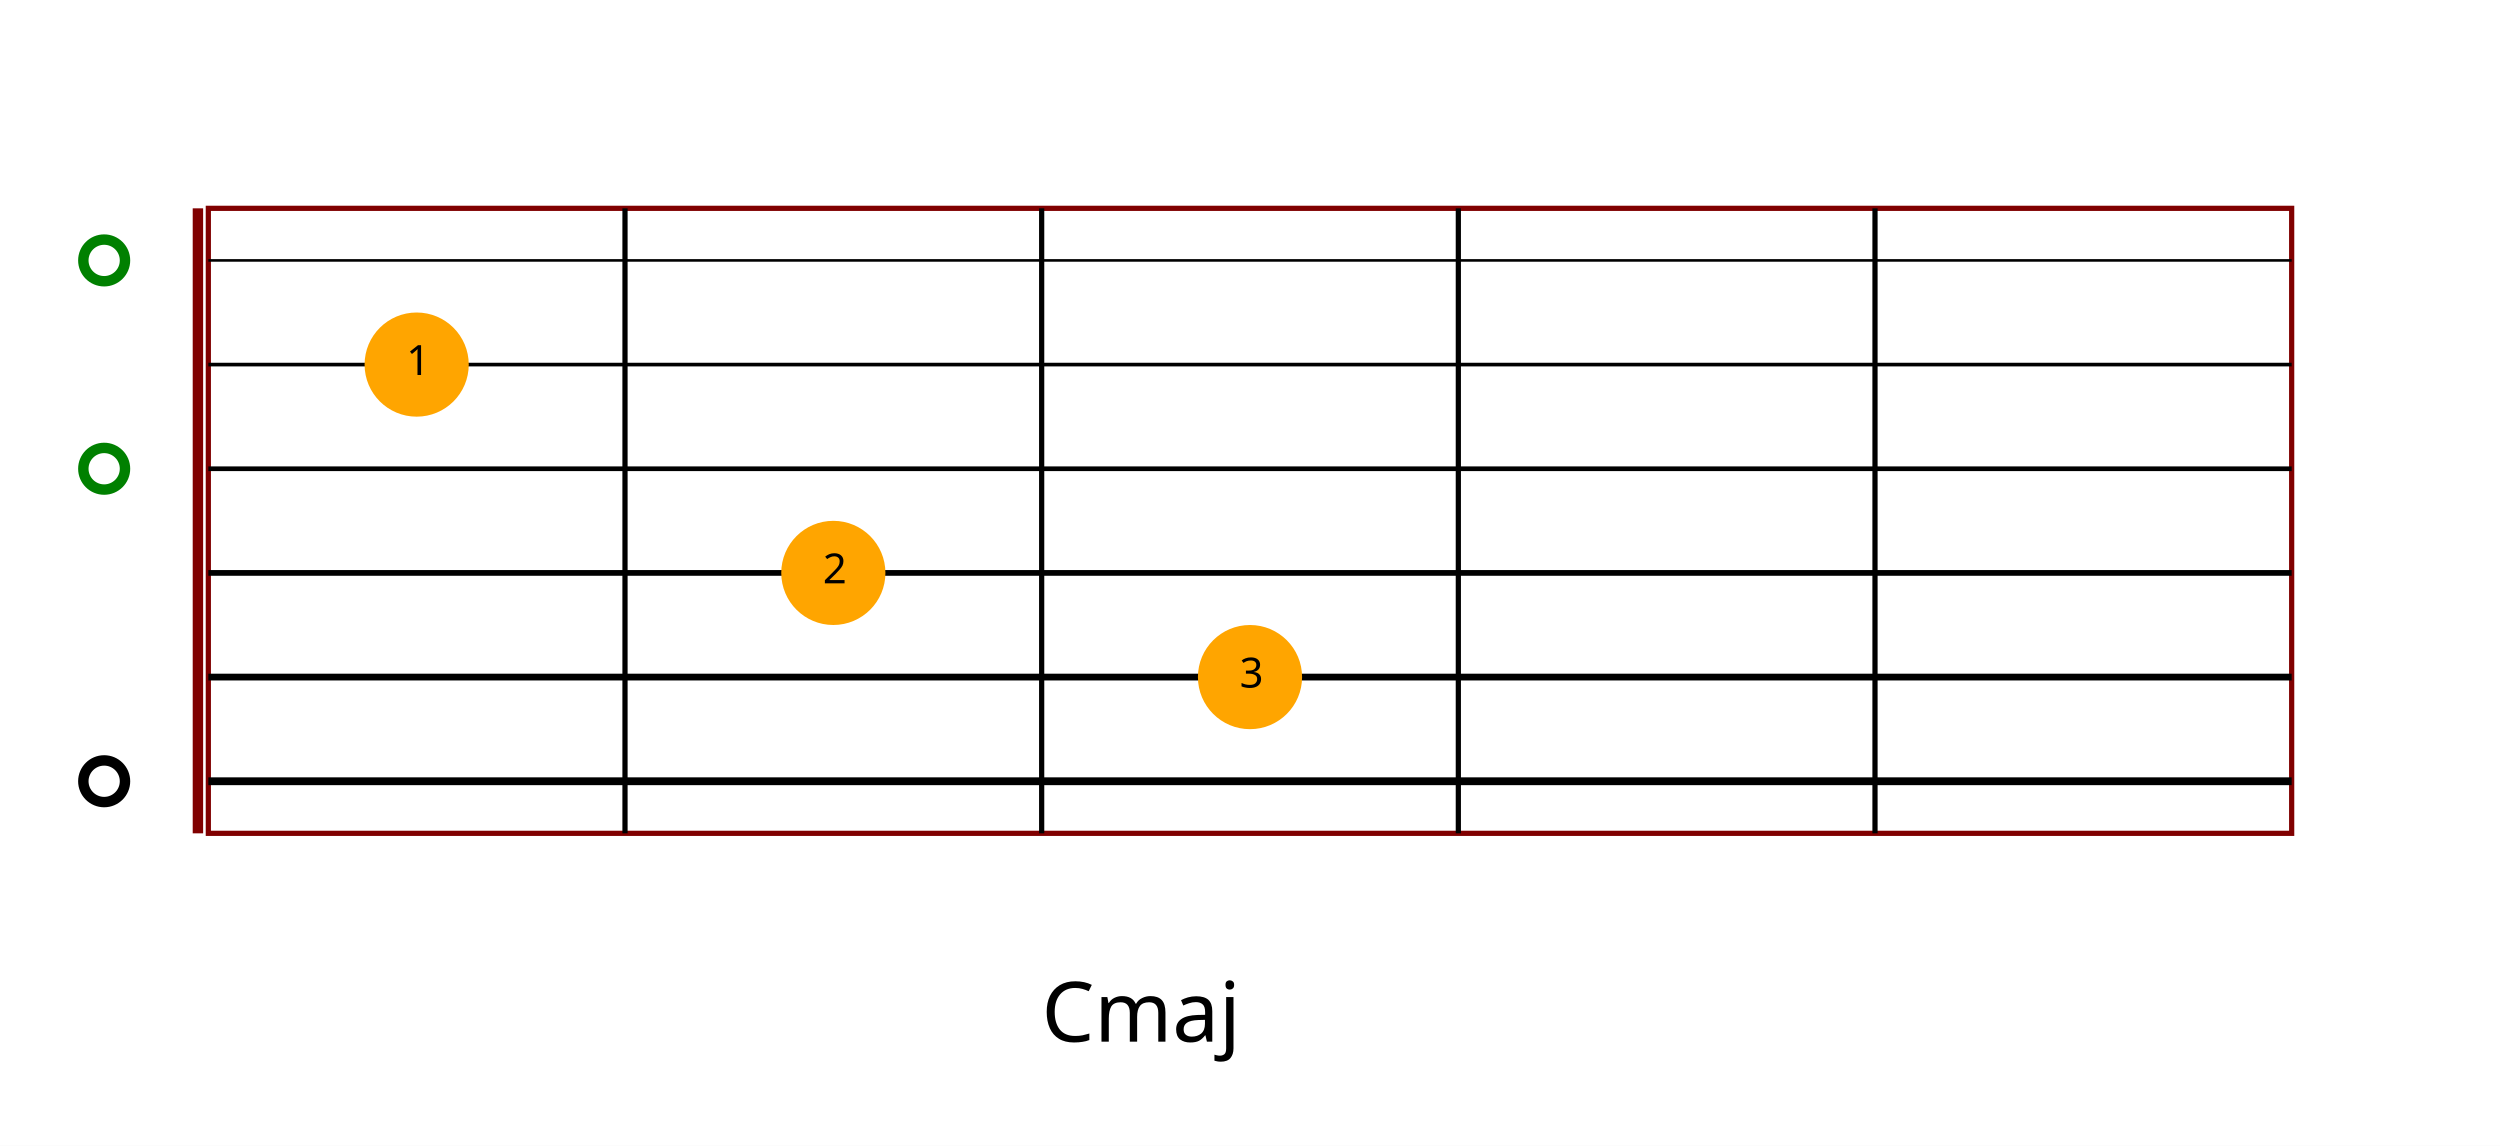
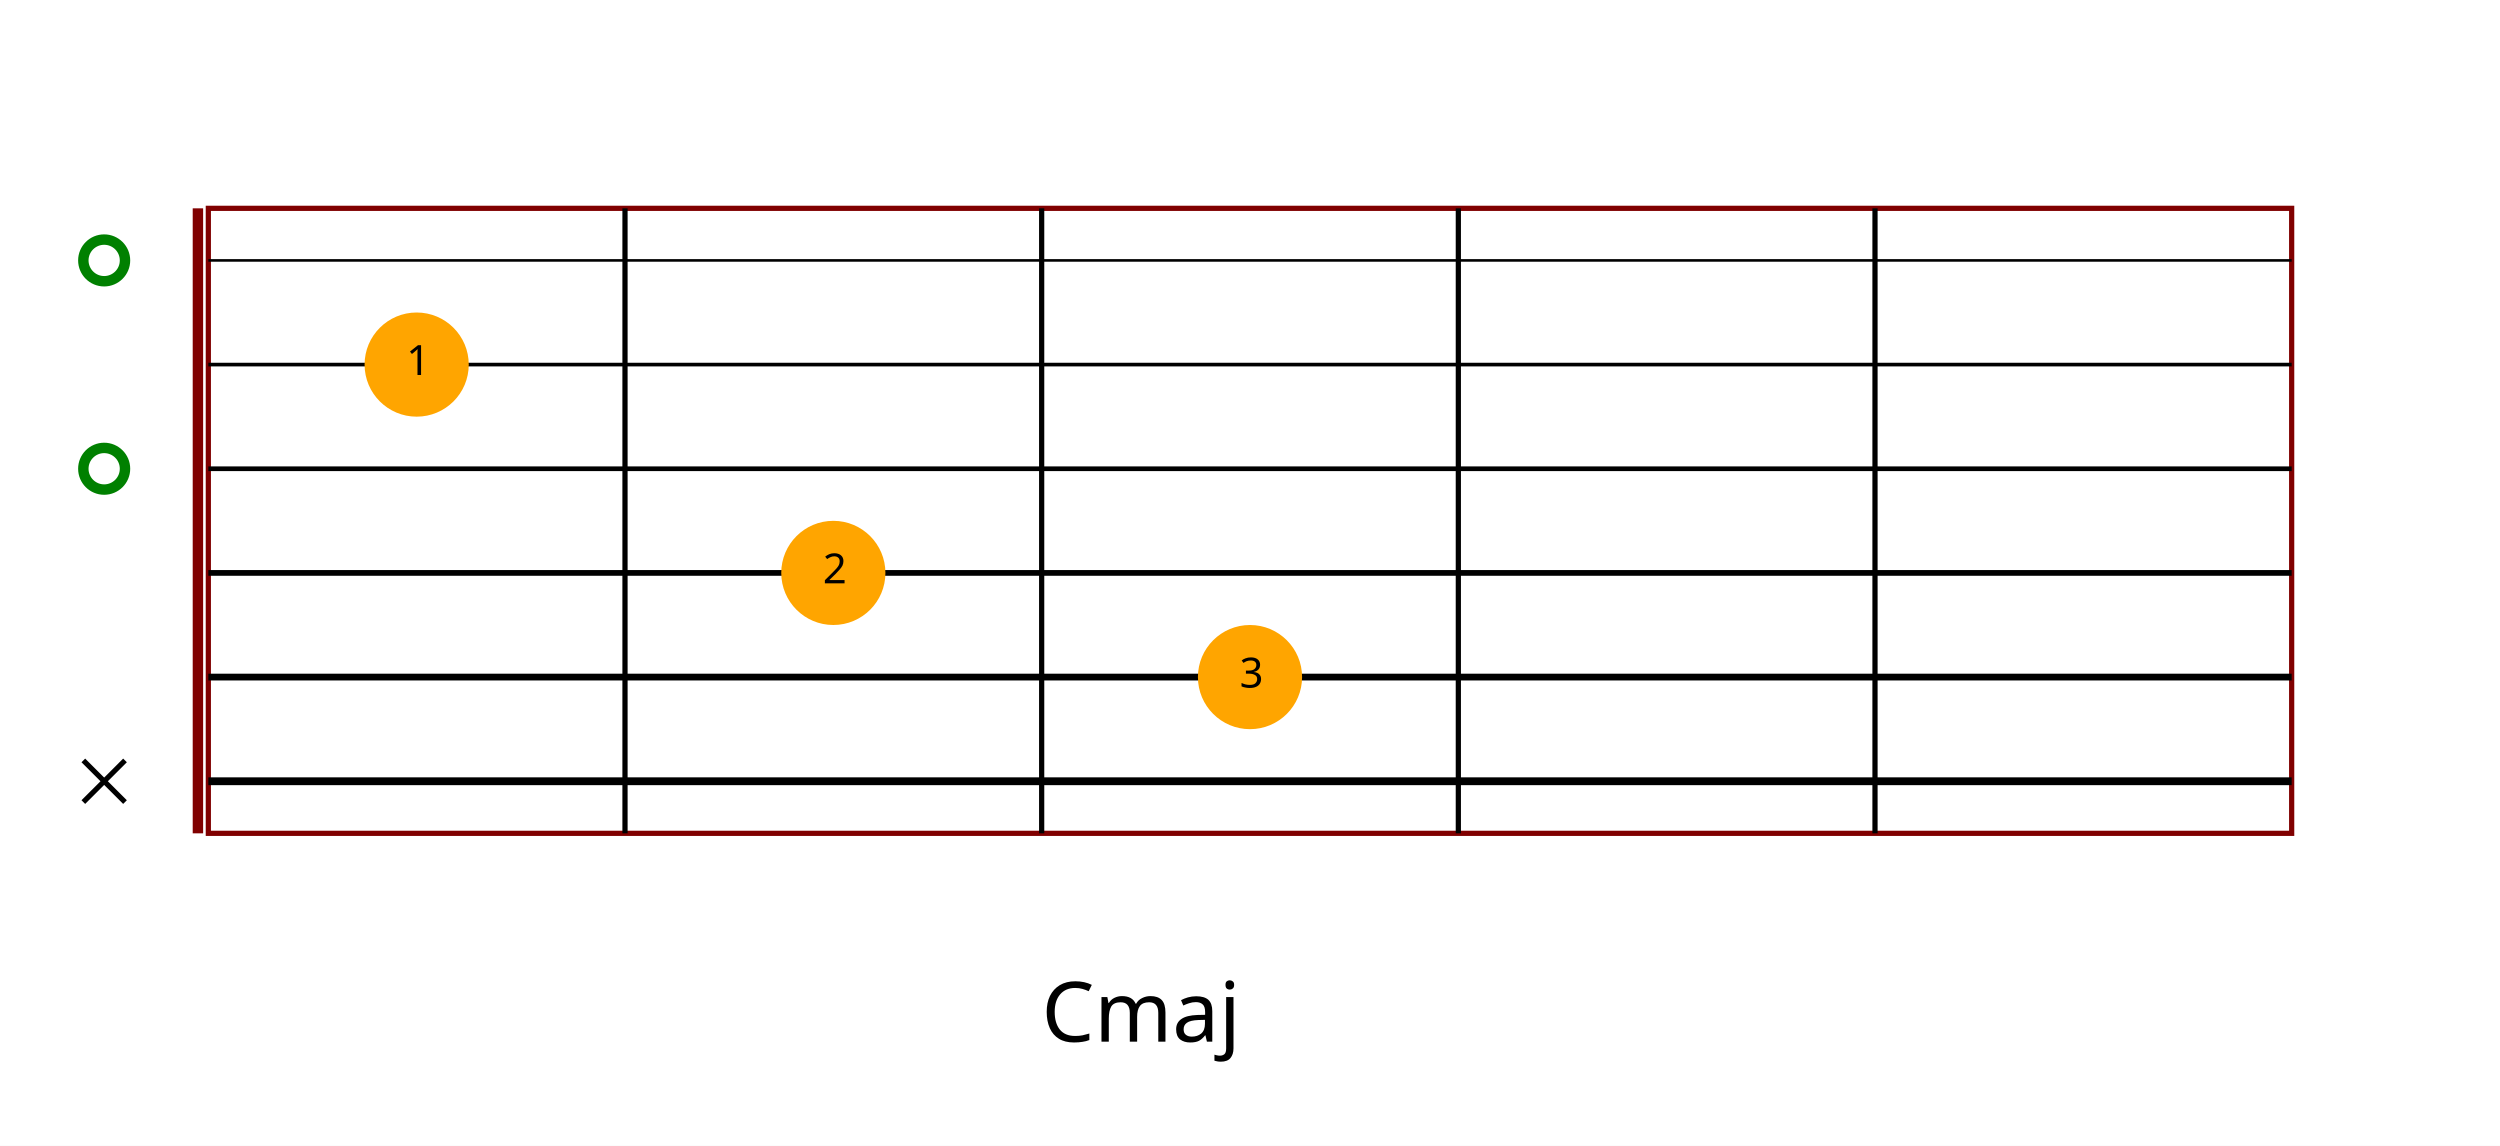
<svg id="Cmaj" class="chords" viewBox="0 0 240 110" preserveAspectRatio="xMidYMid slice" width="720" height="330">
  <rect x="0" y="0" width="240" height="110" fill="#ffffff" />
  <rect x="20" y="20" width="200" height="60" fill="#ffffff" stroke="maroon" stroke-width="0.5" />
  <line x1="19" y1="20" x2="19" y2="80" fill="transparent" stroke="maroon" stroke-width="1" />
  <line x1="60" y1="20" x2="60" y2="80" fill="transparent" stroke="black" stroke-width="0.5" />
  <line x1="100" y1="20" x2="100" y2="80" fill="transparent" stroke="black" stroke-width="0.5" />
  <line x1="140" y1="20" x2="140" y2="80" fill="transparent" stroke="black" stroke-width="0.5" />
  <line x1="180" y1="20" x2="180" y2="80" fill="transparent" stroke="black" stroke-width="0.5" />
  <line x1="20" y1="25" x2="220" y2="25" fill="transparent" stroke="black" stroke-width="0.25" />
  <line x1="20" y1="35" x2="220" y2="35" fill="transparent" stroke="black" stroke-width="0.35" />
  <line x1="20" y1="45" x2="220" y2="45" fill="transparent" stroke="black" stroke-width="0.45" />
  <line x1="20" y1="55" x2="220" y2="55" fill="transparent" stroke="black" stroke-width="0.55" />
  <line x1="20" y1="65" x2="220" y2="65" fill="transparent" stroke="black" stroke-width="0.65" />
  <line x1="20" y1="75" x2="220" y2="75" fill="transparent" stroke="black" stroke-width="0.75" />
  <text x="100" y="100" font-family="Verdana" font-size="8">Cmaj</text>
  <circle cx="10" cy="25" r="2" stroke="green" fill="transparent" />
  <circle cx="40" cy="35" r="5" fill="orange" title="1" />
  <text x="39" y="36" font-family="Verdana" font-size="4">1</text>
  <circle cx="10" cy="45" r="2" stroke="green" fill="transparent" />
  <circle cx="80" cy="55" r="5" fill="orange" title="2" />
  <text x="79" y="56" font-family="Verdana" font-size="4">2</text>
  <circle cx="120" cy="65" r="5" fill="orange" title="3" />
  <text x="119" y="66" font-family="Verdana" font-size="4">3</text>
-   <circle cx="10" cy="75" r="2" stroke="black" fill="transparent" />
+   <circle cx="10" cy="75" r="2" stroke="transparent" fill="transparent" title="Ne pas jouer" />
+   <line x1="8" y1="77" x2="12" y2="73" fill="transparent" stroke="black" stroke-width="0.5" />
+   <line x1="12" y1="77" x2="8" y2="73" fill="transparent" stroke="black" stroke-width="0.5" />
</svg>
